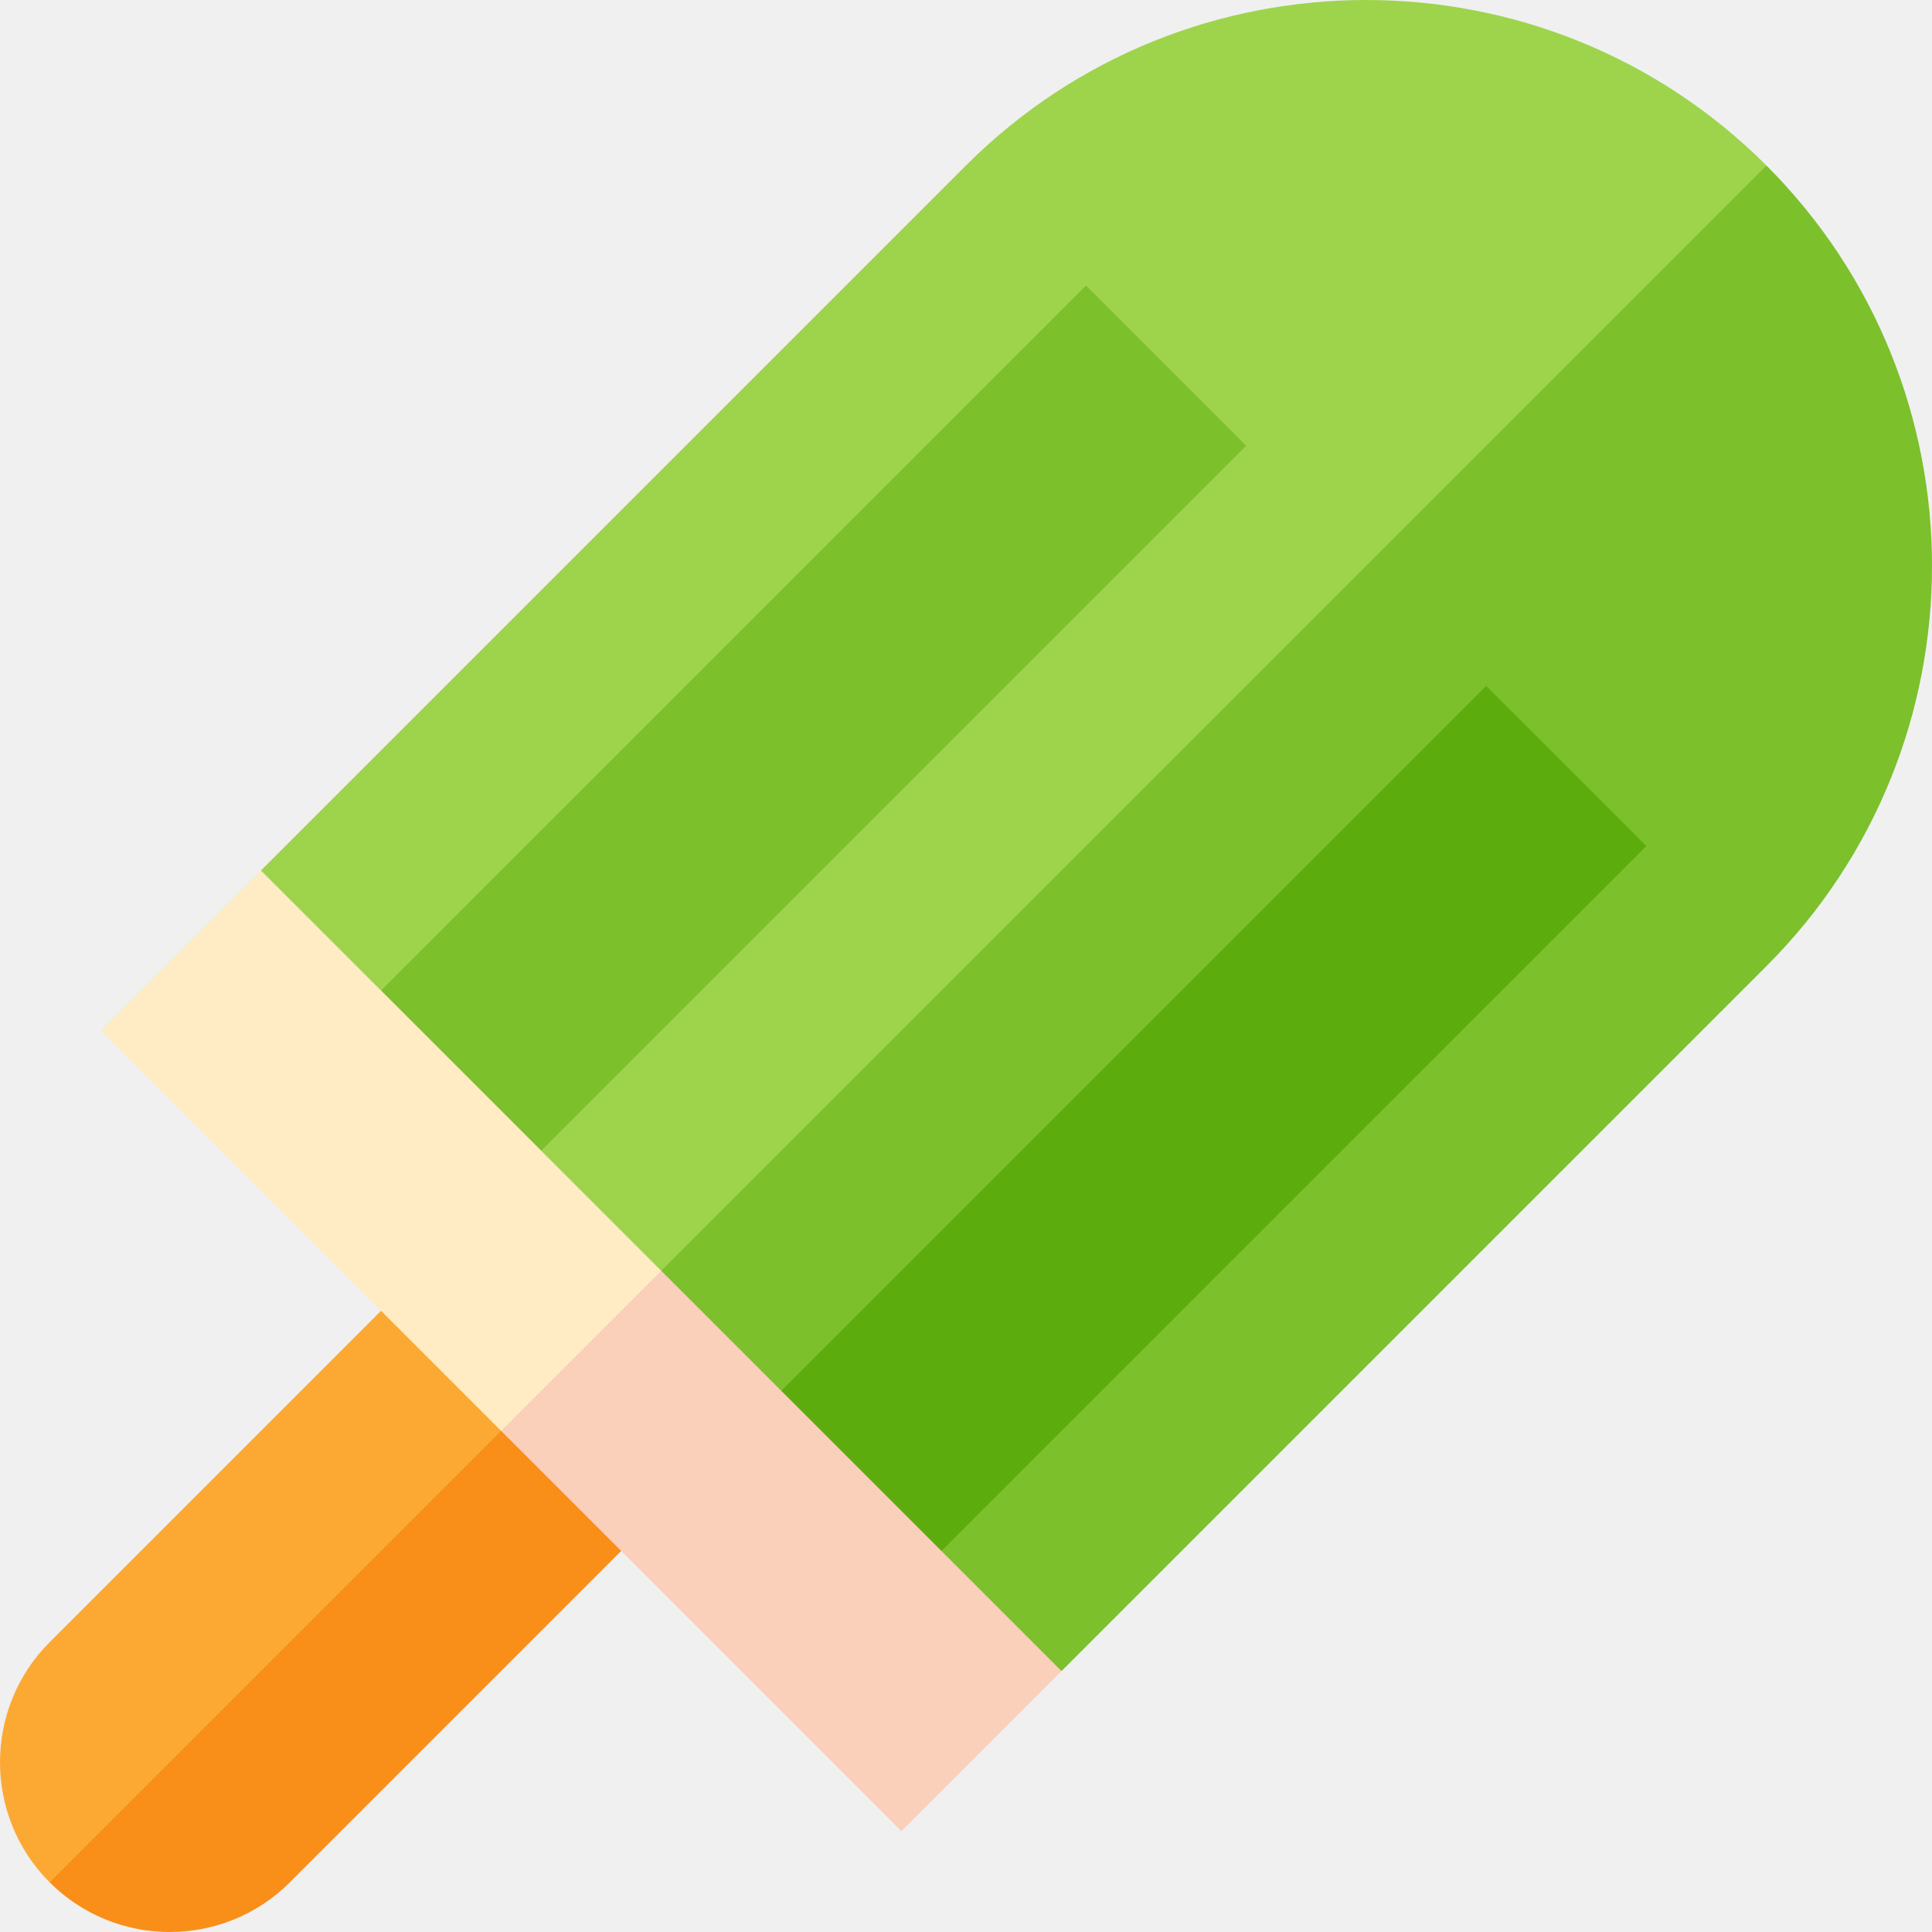
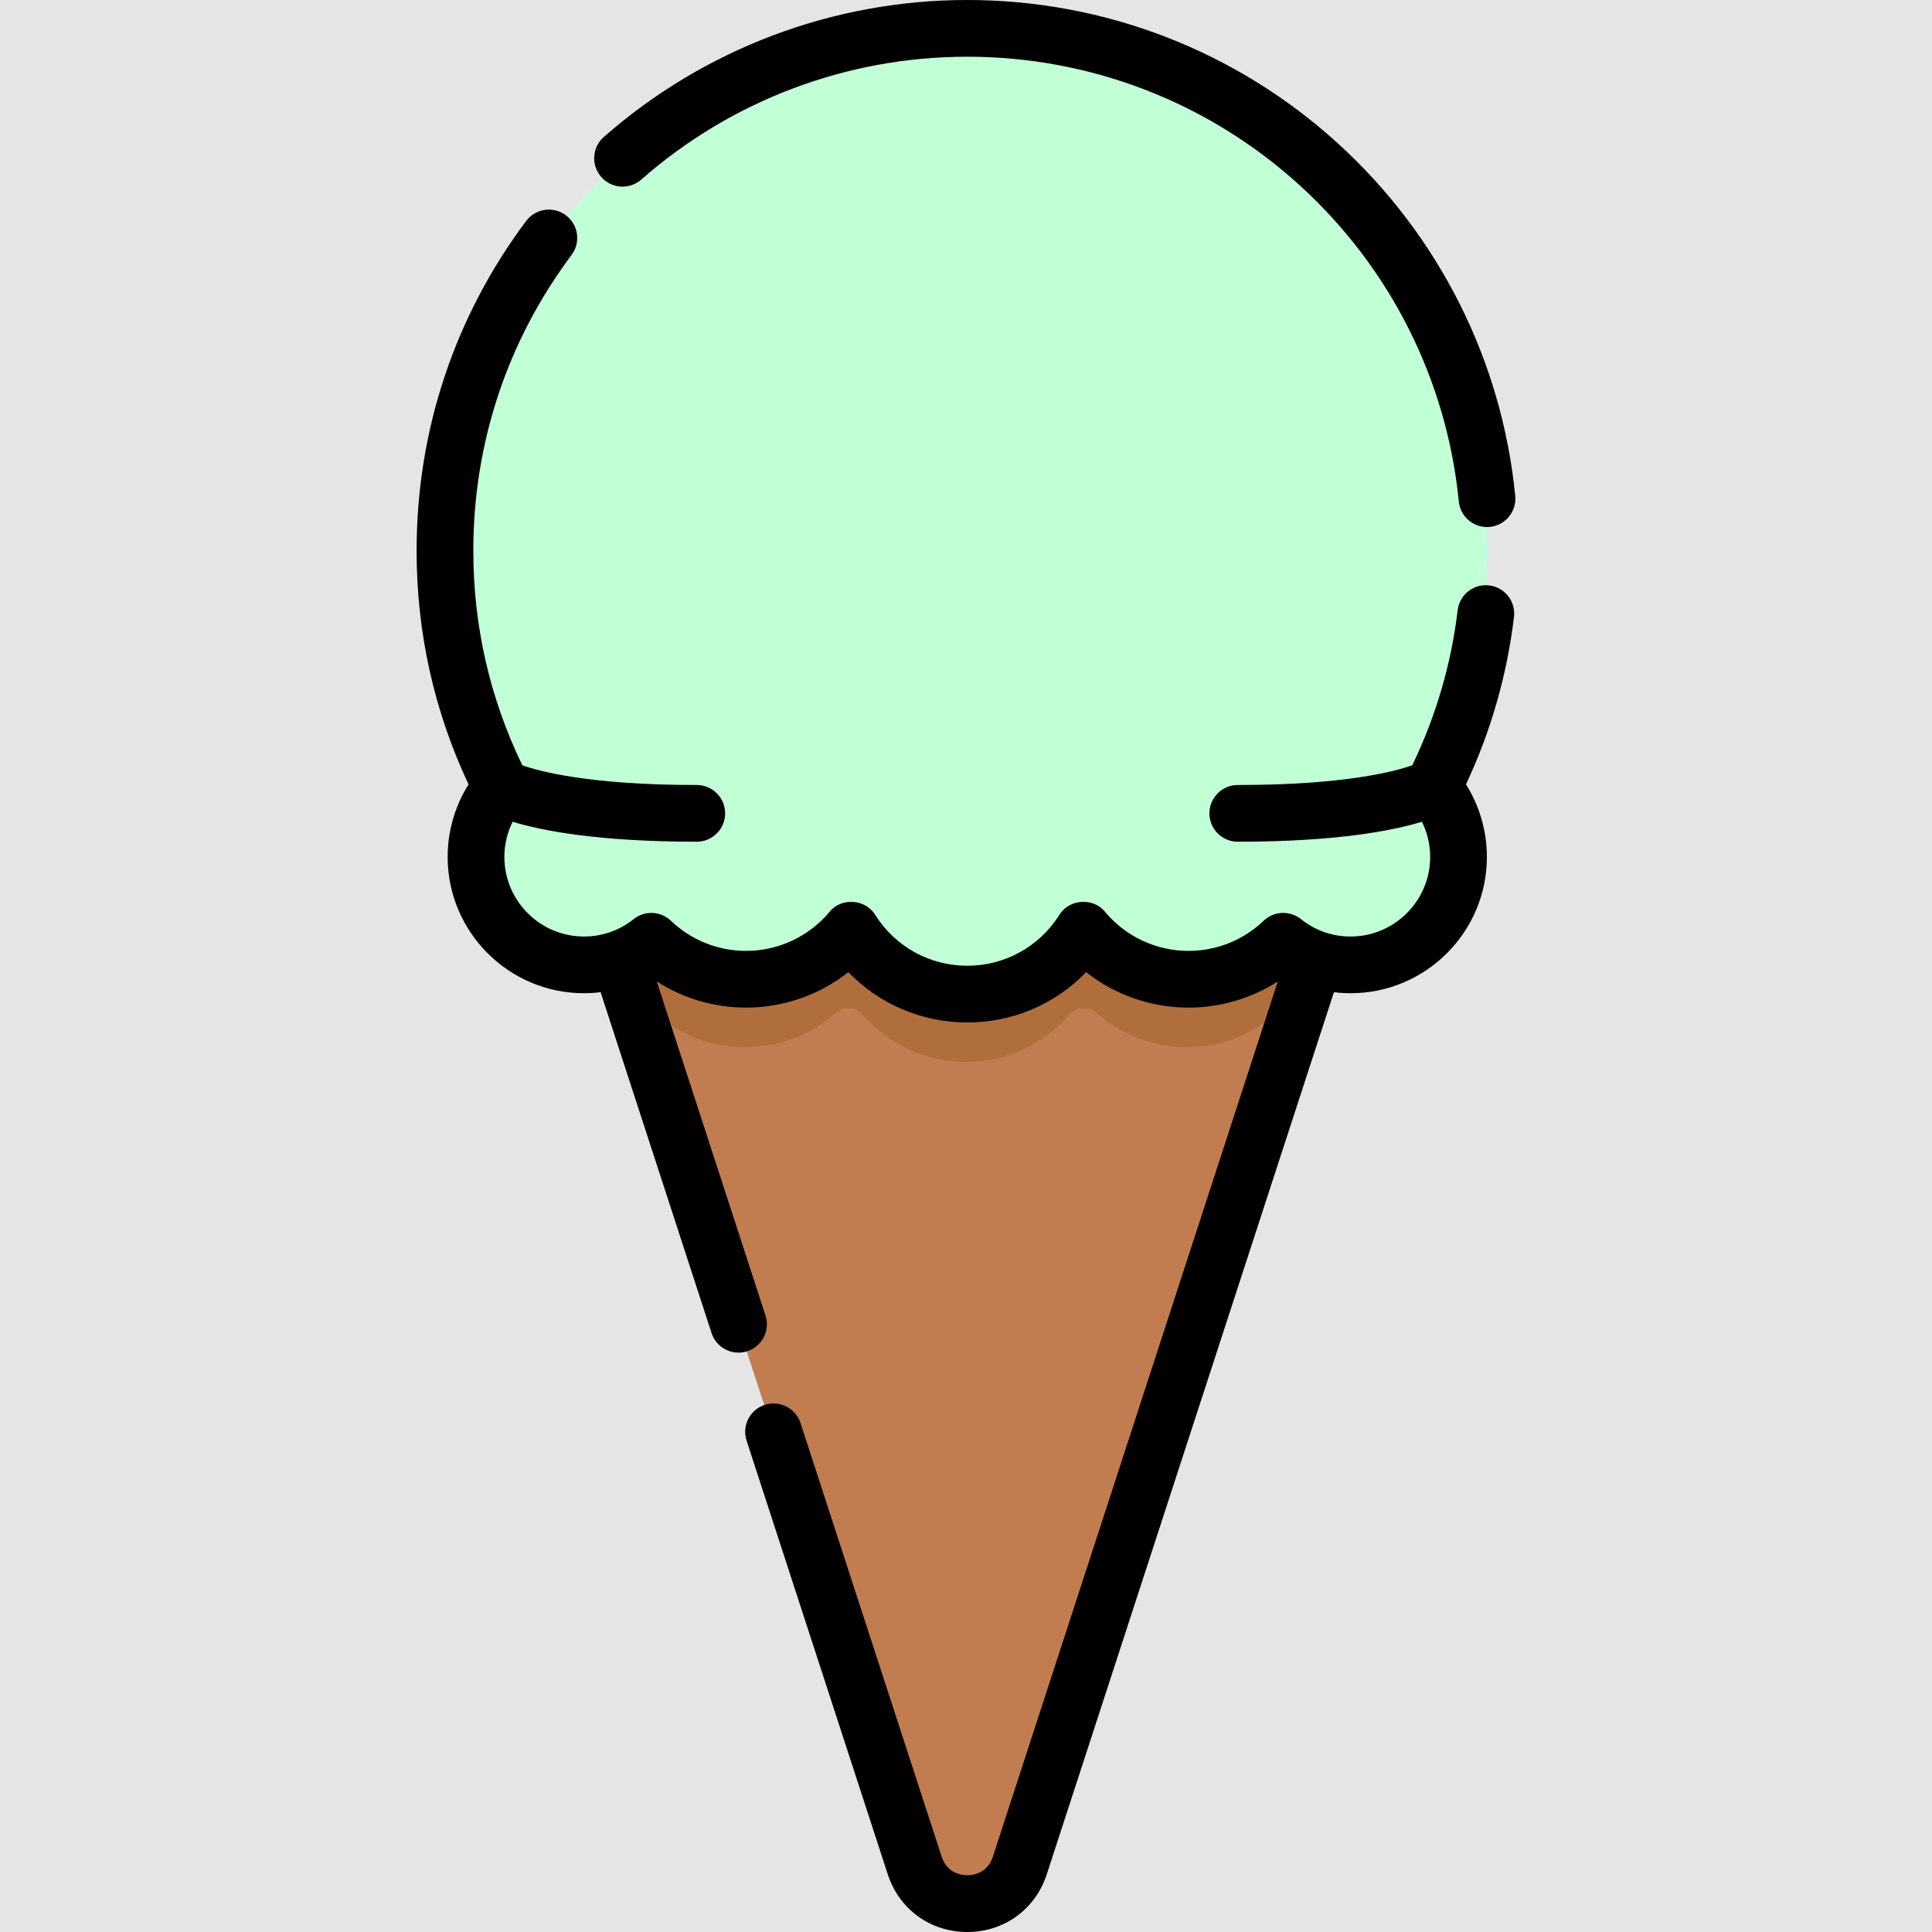
- <svg xmlns="http://www.w3.org/2000/svg" version="1.1" id="Capa_1" x="0px" y="0px" viewBox="0 0 512 512" style="enable-background:new 0 0 512 512;" xml:space="preserve">
-   <path style="fill:#F98E19;" d="M139.411,337.872L13.161,498.839c17.548,17.548,46.1,17.548,63.649,0l111.784-111.784  L139.411,337.872z" />
-   <path style="fill:#FCA934;" d="M124.946,323.406L13.161,435.19c-17.548,17.548-17.548,46.1,0,63.649L156.77,355.23L124.946,323.406z  " />
-   <polygon style="fill:#FAD0BB;" points="281.313,442.848 196.448,188.255 132.801,379.2 238.881,485.28 " />
-   <polygon style="fill:#FFEBC4;" points="69.152,230.687 26.72,273.119 132.801,379.2 260.097,251.903 " />
-   <path style="fill:#7CC02C;" d="M468.131,43.87l-220.705,72.193l-72.193,220.705l31.824,31.824h42.433v42.433l31.823,31.823  l186.818-186.818C526.624,197.538,526.624,102.362,468.131,43.87z" />
-   <path style="fill:#9DD44C;" d="M255.969,43.87L69.152,230.687l31.824,31.824h42.433v42.433l31.823,31.823L468.131,43.87  C409.637-14.623,314.462-14.623,255.969,43.87z" />
-   <rect x="185.602" y="58.213" transform="matrix(-0.7071 -0.7071 0.7071 -0.7071 233.4925 477.3345)" style="fill:#7CC02C;" width="60.008" height="264.194" />
-   <rect x="291.676" y="164.301" transform="matrix(-0.7071 -0.7071 0.7071 -0.7071 339.557 733.4453)" style="fill:#5CAC0D;" width="60.008" height="264.194" />
-   <g>
- </g>
-   <g>
- </g>
-   <g>
- </g>
-   <g>
- </g>
-   <g>
- </g>
-   <g>
- </g>
-   <g>
- </g>
-   <g>
- </g>
-   <g>
- </g>
-   <g>
- </g>
-   <g>
- </g>
-   <g>
- </g>
-   <g>
- </g>
-   <g>
- </g>
-   <g>
- </g>
+ <svg xmlns="http://www.w3.org/2000/svg" width="512" height="512" viewBox="0 0 512 512" fill="none">
+   <rect width="512" height="512" fill="#E5E5E5" />
+   <g clip-path="url(#clip0)">
+     <path d="M394.147 146.148C394.147 69.851 332.297 8 256 8C179.703 8 117.852 69.851 117.852 146.148C117.852 168.671 123.247 189.931 132.81 208.715C128.604 213.689 126.064 220.117 126.064 227.141C126.064 242.914 138.851 255.701 154.624 255.701C161.363 255.701 167.551 253.362 172.435 249.459C178.949 255.677 187.767 259.503 197.483 259.503C208.659 259.503 218.651 254.448 225.309 246.504C231.739 256.675 243.077 263.435 256 263.435C268.923 263.435 280.26 256.675 286.691 246.504C293.349 254.448 303.341 259.504 314.517 259.504C324.233 259.504 333.051 255.678 339.565 249.46C344.449 253.363 350.638 255.702 357.376 255.702C373.149 255.702 385.936 242.915 385.936 227.142C385.936 220.118 383.396 213.69 379.19 208.716C388.752 189.931 394.147 168.671 394.147 146.148Z" fill="#C1FFD6" />
+     <path d="M357.376 237.701C351.935 237.701 346.853 236.176 342.526 233.534C340.74 232.443 338.476 232.538 336.826 233.826C330.672 238.633 322.931 241.503 314.517 241.503C305.312 241.503 296.91 238.073 290.513 232.425C288.419 230.576 285.242 230.807 283.411 232.917C276.758 240.584 266.949 245.435 256.001 245.435C245.053 245.435 235.244 240.583 228.591 232.917C226.76 230.807 223.583 230.576 221.489 232.425C215.092 238.074 206.69 241.503 197.485 241.503C189.07 241.503 181.33 238.634 175.176 233.826C173.527 232.537 171.262 232.443 169.476 233.534C165.149 236.176 160.067 237.701 154.626 237.701C141.998 237.701 131.291 229.501 127.521 218.138C126.294 221.828 125.794 225.85 126.211 230.041C127.564 243.636 138.646 254.508 152.263 255.606C159.913 256.222 166.987 253.815 172.437 249.459C178.951 255.677 187.769 259.503 197.485 259.503C208.661 259.503 218.653 254.448 225.311 246.504C231.741 256.675 243.079 263.435 256.002 263.435C268.925 263.435 280.262 256.675 286.693 246.504C293.351 254.448 303.343 259.503 314.519 259.503C324.235 259.503 333.053 255.677 339.567 249.459C345.018 253.815 352.093 256.223 359.744 255.605C373.361 254.506 384.441 243.633 385.794 230.039C386.211 225.849 385.711 221.827 384.484 218.137C380.711 229.501 370.004 237.701 357.376 237.701V237.701Z" fill="#C1FFD6" />
+     <path d="M339.565 249.459C333.051 255.677 324.233 259.503 314.517 259.503C303.341 259.503 293.349 254.448 286.691 246.503C280.261 256.674 268.923 263.434 256 263.434C243.077 263.434 231.74 256.674 225.309 246.503C218.651 254.447 208.659 259.502 197.483 259.502C187.766 259.502 178.949 255.676 172.435 249.458C169.942 251.45 167.106 253.028 164.034 254.102L242.098 493.904C246.48 507.363 265.521 507.363 269.902 493.904L347.966 254.102C344.894 253.029 342.058 251.451 339.565 249.459V249.459Z" fill="#C17D4F" />
+     <path d="M339.565 249.459C333.051 255.677 324.233 259.503 314.517 259.503C303.341 259.503 293.349 254.448 286.691 246.503C280.261 256.674 268.923 263.434 256 263.434C243.077 263.434 231.74 256.674 225.309 246.503C218.651 254.447 208.659 259.502 197.483 259.502C187.766 259.502 178.949 255.676 172.435 249.458C169.942 251.45 167.106 253.028 164.034 254.102L169.119 269.723C169.237 269.653 169.356 269.582 169.473 269.511C171.256 268.428 173.515 268.528 175.158 269.813C181.315 274.628 189.061 277.502 197.483 277.502C206.688 277.502 215.09 274.072 221.487 268.424C223.581 266.575 226.758 266.806 228.589 268.916C235.242 276.583 245.051 281.434 255.999 281.434C266.947 281.434 276.756 276.582 283.409 268.916C285.24 266.806 288.417 266.575 290.511 268.424C296.908 274.073 305.31 277.502 314.515 277.502C322.937 277.502 330.683 274.628 336.84 269.813C338.483 268.528 340.742 268.428 342.525 269.511C342.643 269.582 342.761 269.653 342.879 269.723L347.964 254.102C344.894 253.029 342.058 251.451 339.565 249.459V249.459Z" fill="#B16E3D" />
+     <path d="M169.942 47.587C193.822 26.592 224.505 15.029 256.338 15.029C289.031 15.029 320.333 27.146 344.478 49.148C368.465 71.006 383.424 100.748 386.6 132.895C386.984 136.774 390.252 139.671 394.07 139.671C394.317 139.671 394.567 139.659 394.817 139.634C398.947 139.226 401.965 135.547 401.557 131.417C398.015 95.566 381.339 62.403 354.601 38.038C327.682 13.509 292.784 0 256.338 0C220.85 0 186.642 12.891 160.018 36.299C156.902 39.04 156.596 43.788 159.336 46.905C162.078 50.022 166.823 50.326 169.942 47.587V47.587Z" fill="black" />
+     <path d="M394.658 155.141C390.544 154.642 386.795 157.585 386.301 161.706C384.579 176.033 380.531 189.846 374.265 202.807C369.758 204.412 356.44 208.034 328.024 208.034C323.873 208.034 320.509 211.398 320.509 215.549C320.509 219.699 323.873 223.064 328.024 223.064C354.308 223.064 369.185 220.104 376.829 217.776C378.247 220.655 379.014 223.837 379.014 227.086C379.014 238.722 369.548 248.187 357.912 248.187C353.08 248.187 348.531 246.593 344.757 243.576C341.82 241.229 337.597 241.413 334.877 244.012C329.484 249.161 322.413 251.996 314.969 251.996C306.416 251.996 298.354 248.228 292.848 241.659C289.772 237.788 283.264 238.228 280.736 242.47C275.406 250.902 266.285 255.935 256.338 255.935C246.391 255.935 237.27 250.901 231.94 242.47C229.413 238.227 222.904 237.789 219.828 241.659C214.322 248.228 206.26 251.996 197.707 251.996C190.263 251.996 183.192 249.16 177.799 244.012C175.079 241.414 170.857 241.231 167.919 243.576C164.144 246.592 159.595 248.187 154.763 248.187C143.127 248.187 133.661 238.721 133.661 227.086C133.661 223.837 134.428 220.656 135.846 217.776C143.49 220.104 158.367 223.064 184.651 223.064C188.802 223.064 192.166 219.7 192.166 215.549C192.166 211.399 188.802 208.034 184.651 208.034C156.265 208.034 142.944 204.42 138.424 202.812C129.81 185.019 125.434 165.9 125.434 145.933C125.434 117.422 134.437 90.325 151.47 67.57C153.957 64.247 153.28 59.538 149.957 57.05C146.636 54.564 141.925 55.241 139.438 58.563C120.444 83.938 110.404 114.15 110.404 145.933C110.404 167.633 115.033 188.447 124.171 207.869C120.573 213.597 118.631 220.262 118.631 227.085C118.631 247.008 134.839 263.216 154.762 263.216C156.238 263.216 157.708 263.121 159.165 262.94L188.57 353.271C189.603 356.445 192.549 358.461 195.714 358.461C196.485 358.461 197.27 358.342 198.042 358.09C201.988 356.805 204.147 352.565 202.862 348.618L174.044 260.089C181.056 264.597 189.218 267.025 197.706 267.025C207.655 267.025 217.166 263.676 224.833 257.635C233.009 266.102 244.271 270.965 256.337 270.965C268.403 270.965 279.665 266.102 287.841 257.635C295.508 263.676 305.019 267.025 314.968 267.025C323.456 267.025 331.618 264.597 338.63 260.089L263.121 492.045C261.633 496.616 257.552 496.971 256.337 496.971C255.122 496.971 251.042 496.616 249.553 492.045L212.142 377.122C210.858 373.177 206.619 371.018 202.67 372.303C198.723 373.588 196.565 377.828 197.85 381.775L235.261 496.698C238.288 505.994 246.56 512.001 256.336 512.001C266.112 512.001 274.385 505.994 277.411 496.698L353.507 262.94C354.964 263.121 356.434 263.216 357.91 263.216C377.833 263.216 394.041 247.008 394.041 227.085C394.041 220.262 392.099 213.596 388.501 207.868C395.091 193.84 399.366 178.936 401.22 163.498C401.718 159.378 398.778 155.636 394.658 155.141Z" fill="black" />
+   </g>
+   <defs>
+     <clipPath id="clip0">
+       <rect width="512" height="512" fill="white" />
+     </clipPath>
+   </defs>
</svg>
